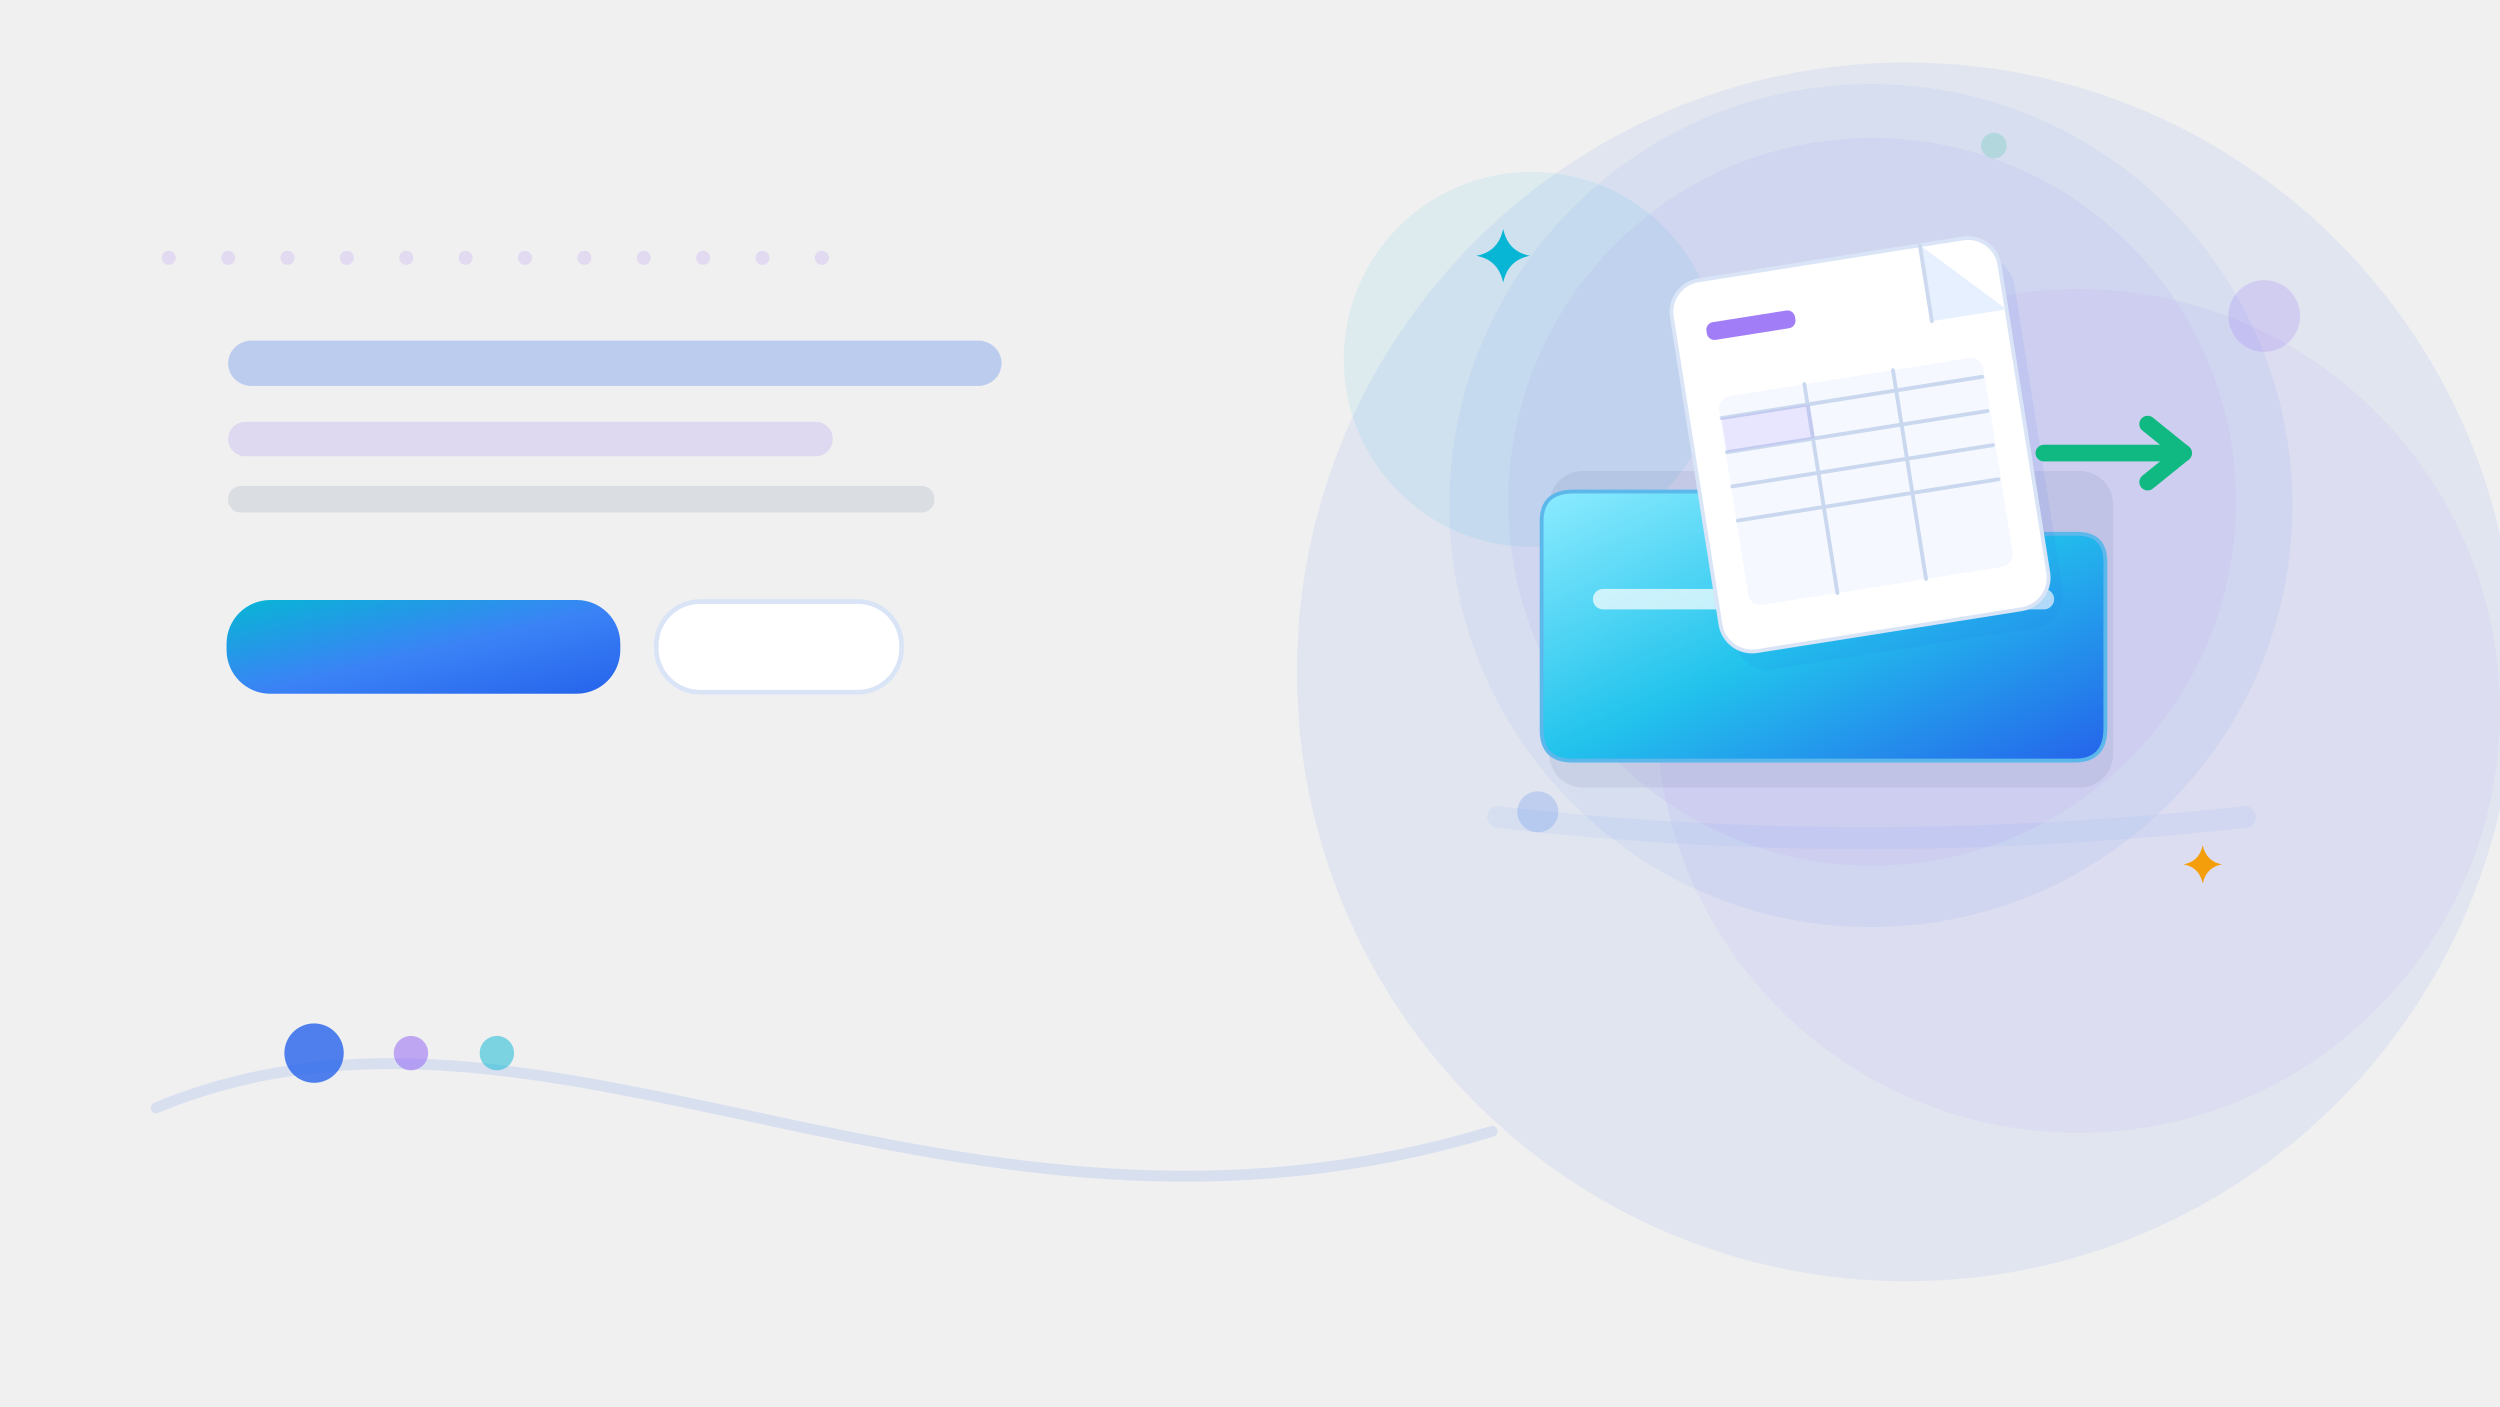
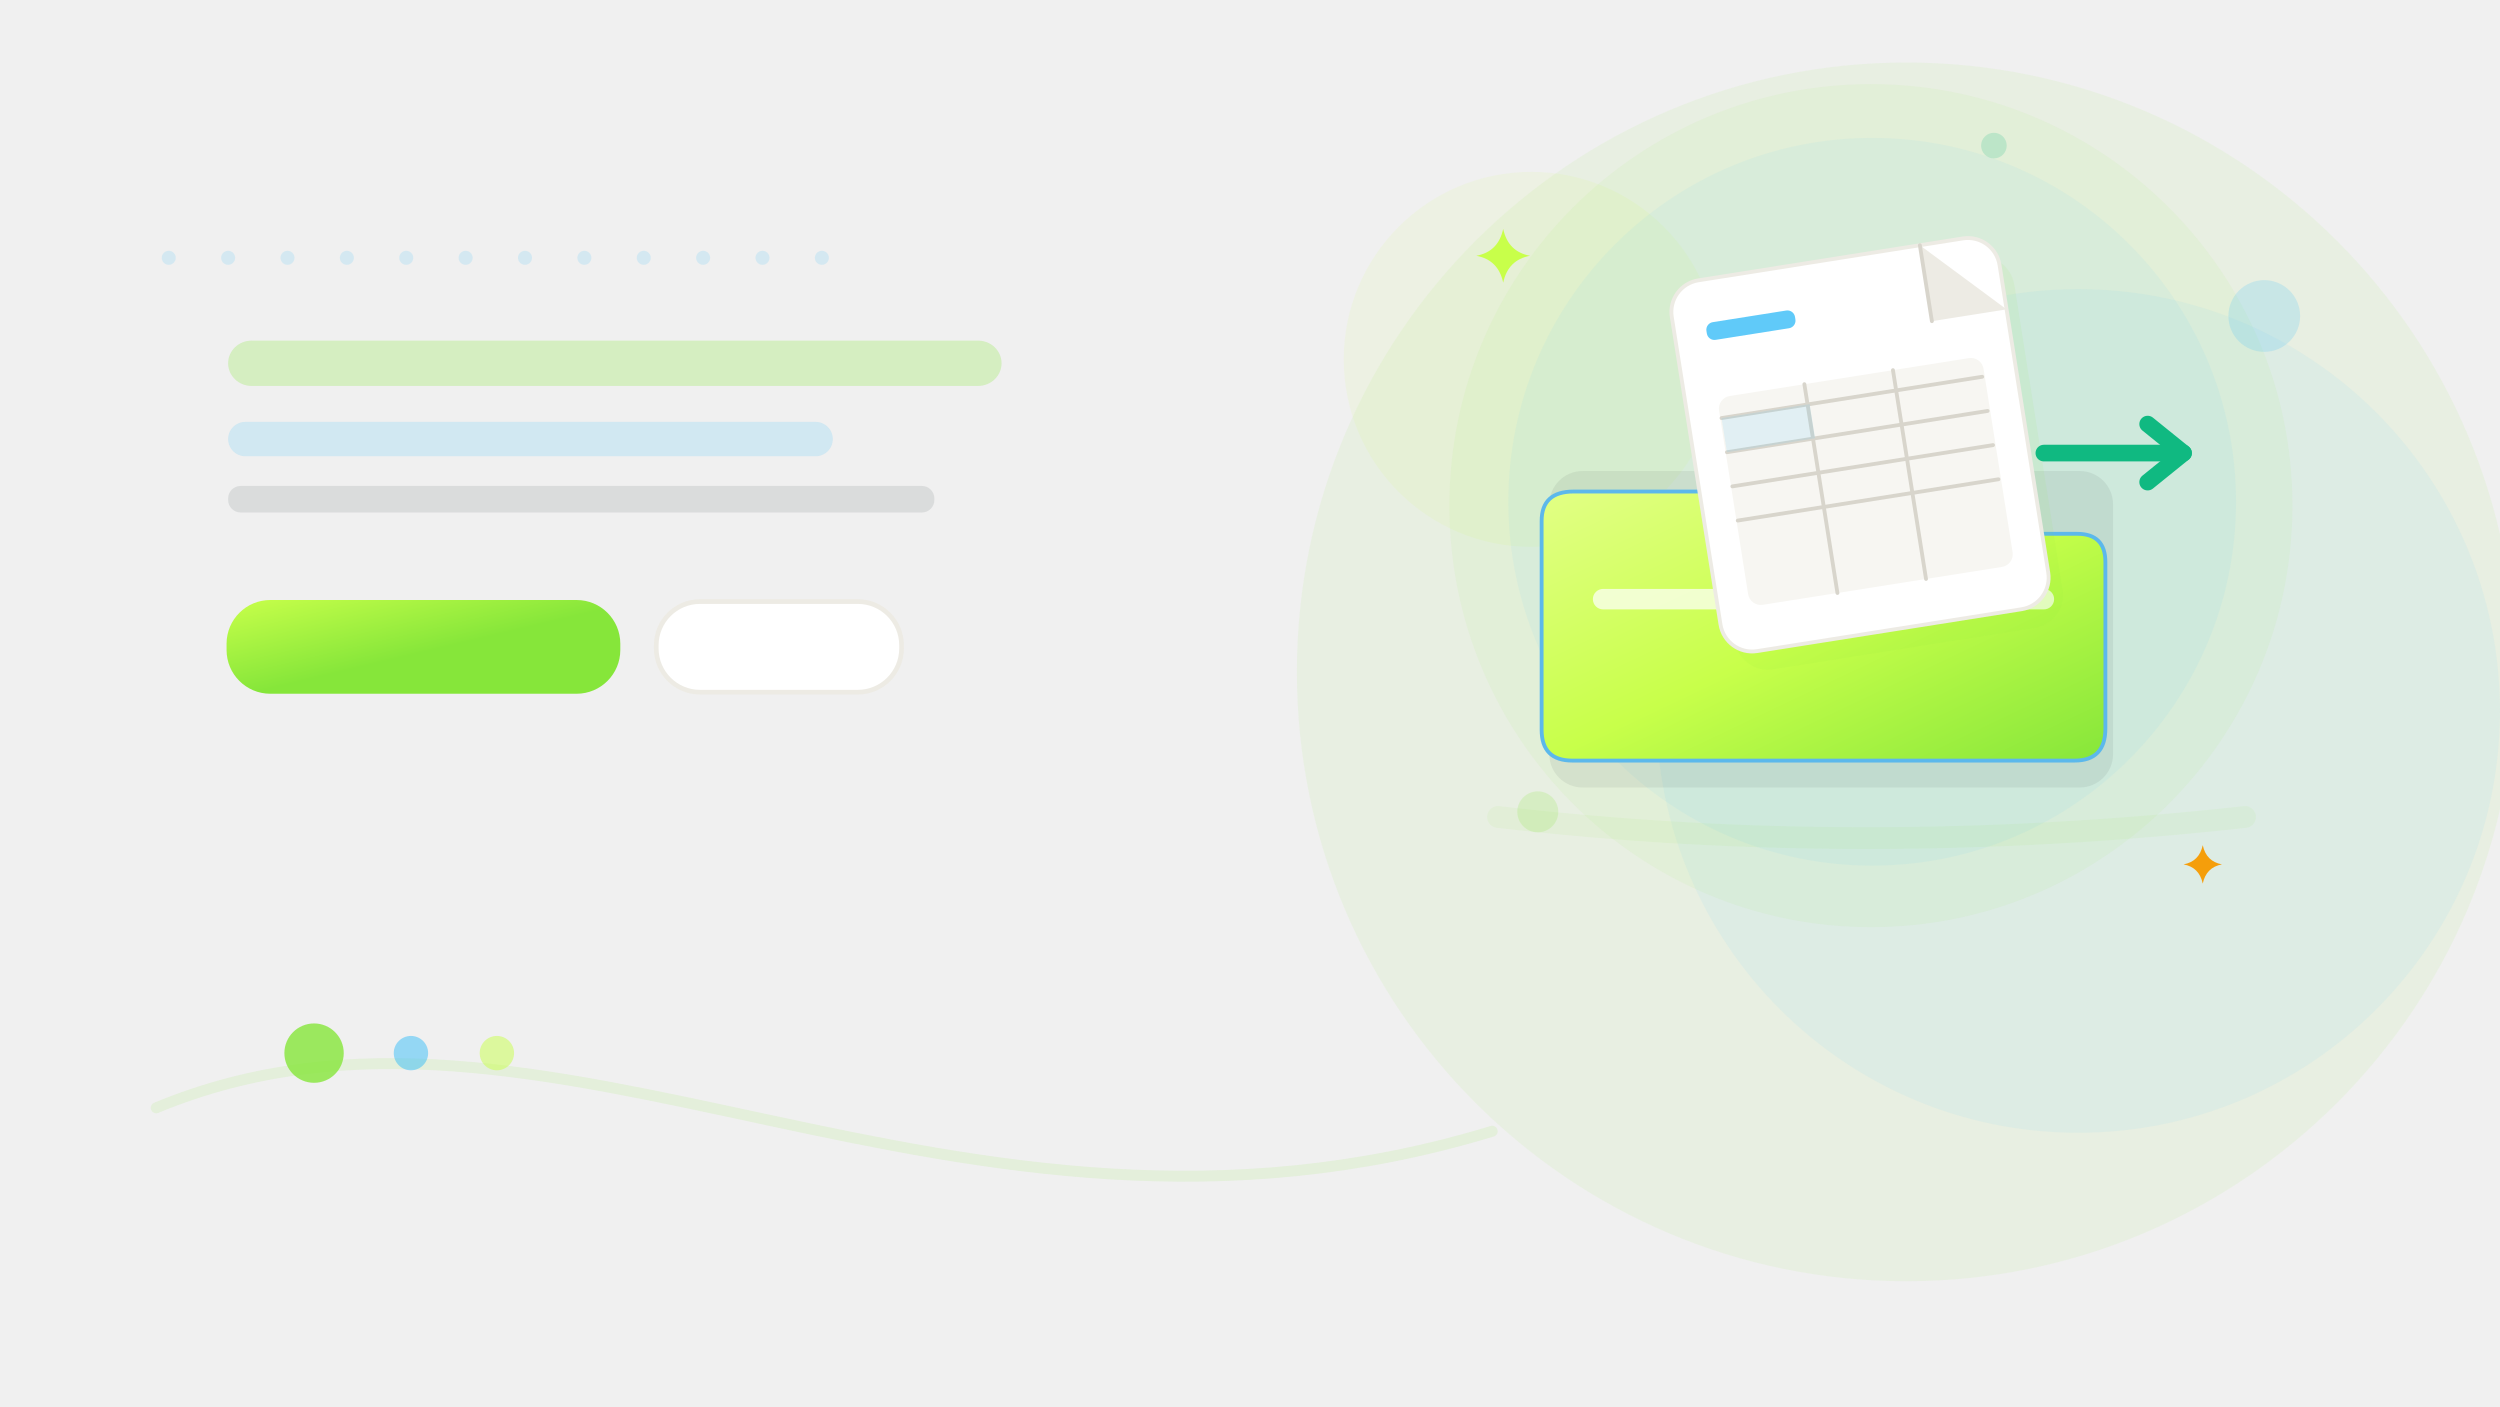
<svg xmlns="http://www.w3.org/2000/svg" width="1600" height="900" viewBox="0 0 1600 900" role="img" aria-label="Dytava: onboarding-import">
  <defs>
    <linearGradient id="gradBlue" x1="0" y1="0" x2="1" y2="1">
-       <stop offset="0" stop-color="#06B6D4" />
-       <stop offset=".53" stop-color="#3B82F6" />
-       <stop offset="1" stop-color="#2563EB" />
+       <stop offset="0" stop-color="#C8FF4A" />
+       <stop offset=".53" stop-color="#86E63A" />
+       <stop offset="1" stop-color="#86E63A" />
    </linearGradient>
    <linearGradient id="gradPurple" x1="0" y1="0" x2="1" y2="1">
-       <stop offset="0" stop-color="#A78BFA" />
-       <stop offset="1" stop-color="#7C3AED" />
+       <stop offset="0" stop-color="#BAE6FD" />
+       <stop offset="1" stop-color="#38BDF8" />
    </linearGradient>
    <linearGradient id="gradCyan" x1="0" y1="0" x2="1" y2="1">
-       <stop offset="0" stop-color="#8CEBFF" />
-       <stop offset=".5" stop-color="#22C3EC" />
-       <stop offset="1" stop-color="#2563EB" />
+       <stop offset="0" stop-color="#E2FF85" />
+       <stop offset=".5" stop-color="#C8FF4A" />
+       <stop offset="1" stop-color="#86E63A" />
    </linearGradient>
    <linearGradient id="gradWhite" x1="0" y1="0" x2="1" y2="1">
      <stop offset="0" stop-color="#FFFFFF" />
-       <stop offset="1" stop-color="#EEF5FF" />
+       <stop offset="1" stop-color="#EDEBE4" />
    </linearGradient>
  </defs>
-   <circle cx="1220" cy="430" r="390" fill="#2563EB" opacity="0.075" stroke="none" stroke-width="0" />
-   <circle cx="1330" cy="455" r="270" fill="#8B5CF6" opacity="0.06" stroke="none" stroke-width="0" />
-   <circle cx="980" cy="230" r="120" fill="#06B6D4" opacity="0.08" stroke="none" stroke-width="0" />
-   <path d="M100 709C350 605 610 829 955 724" fill="none" stroke="#2563EB" stroke-width="7" stroke-linecap="round" stroke-linejoin="round" opacity="0.12" />
-   <circle cx="108" cy="165" r="4.5" fill="#8B5CF6" opacity="0.15" stroke="none" stroke-width="0" />
-   <circle cx="146" cy="165" r="4.5" fill="#8B5CF6" opacity="0.15" stroke="none" stroke-width="0" />
-   <circle cx="184" cy="165" r="4.5" fill="#8B5CF6" opacity="0.15" stroke="none" stroke-width="0" />
-   <circle cx="222" cy="165" r="4.5" fill="#8B5CF6" opacity="0.15" stroke="none" stroke-width="0" />
-   <circle cx="260" cy="165" r="4.5" fill="#8B5CF6" opacity="0.15" stroke="none" stroke-width="0" />
-   <circle cx="298" cy="165" r="4.5" fill="#8B5CF6" opacity="0.15" stroke="none" stroke-width="0" />
-   <circle cx="336" cy="165" r="4.5" fill="#8B5CF6" opacity="0.15" stroke="none" stroke-width="0" />
-   <circle cx="374" cy="165" r="4.5" fill="#8B5CF6" opacity="0.15" stroke="none" stroke-width="0" />
-   <circle cx="412" cy="165" r="4.5" fill="#8B5CF6" opacity="0.15" stroke="none" stroke-width="0" />
-   <circle cx="450" cy="165" r="4.5" fill="#8B5CF6" opacity="0.15" stroke="none" stroke-width="0" />
-   <circle cx="488" cy="165" r="4.5" fill="#8B5CF6" opacity="0.15" stroke="none" stroke-width="0" />
-   <circle cx="526" cy="165" r="4.5" fill="#8B5CF6" opacity="0.15" stroke="none" stroke-width="0" />
-   <rect x="146" y="218" width="495" height="29" rx="15" fill="#2563EB" stroke="none" stroke-width="0" opacity="0.26" />
-   <rect x="146" y="270" width="387" height="22" rx="11" fill="#8B5CF6" stroke="none" stroke-width="0" opacity="0.17" />
-   <rect x="146" y="311" width="452" height="17" rx="8" fill="#5E7095" stroke="none" stroke-width="0" opacity="0.15" />
+   <circle cx="1220" cy="430" r="390" fill="#86E63A" opacity="0.075" stroke="none" stroke-width="0" />
+   <circle cx="1330" cy="455" r="270" fill="#38BDF8" opacity="0.06" stroke="none" stroke-width="0" />
+   <circle cx="980" cy="230" r="120" fill="#C8FF4A" opacity="0.08" stroke="none" stroke-width="0" />
+   <path d="M100 709C350 605 610 829 955 724" fill="none" stroke="#86E63A" stroke-width="7" stroke-linecap="round" stroke-linejoin="round" opacity="0.12" />
+   <circle cx="108" cy="165" r="4.5" fill="#38BDF8" opacity="0.15" stroke="none" stroke-width="0" />
+   <circle cx="146" cy="165" r="4.5" fill="#38BDF8" opacity="0.15" stroke="none" stroke-width="0" />
+   <circle cx="184" cy="165" r="4.5" fill="#38BDF8" opacity="0.15" stroke="none" stroke-width="0" />
+   <circle cx="222" cy="165" r="4.5" fill="#38BDF8" opacity="0.15" stroke="none" stroke-width="0" />
+   <circle cx="260" cy="165" r="4.5" fill="#38BDF8" opacity="0.15" stroke="none" stroke-width="0" />
+   <circle cx="298" cy="165" r="4.5" fill="#38BDF8" opacity="0.15" stroke="none" stroke-width="0" />
+   <circle cx="336" cy="165" r="4.5" fill="#38BDF8" opacity="0.15" stroke="none" stroke-width="0" />
+   <circle cx="374" cy="165" r="4.5" fill="#38BDF8" opacity="0.15" stroke="none" stroke-width="0" />
+   <circle cx="412" cy="165" r="4.5" fill="#38BDF8" opacity="0.15" stroke="none" stroke-width="0" />
+   <circle cx="450" cy="165" r="4.5" fill="#38BDF8" opacity="0.15" stroke="none" stroke-width="0" />
+   <circle cx="488" cy="165" r="4.5" fill="#38BDF8" opacity="0.15" stroke="none" stroke-width="0" />
+   <circle cx="526" cy="165" r="4.5" fill="#38BDF8" opacity="0.15" stroke="none" stroke-width="0" />
+   <rect x="146" y="218" width="495" height="29" rx="15" fill="#86E63A" stroke="none" stroke-width="0" opacity="0.26" />
+   <rect x="146" y="270" width="387" height="22" rx="11" fill="#38BDF8" stroke="none" stroke-width="0" opacity="0.17" />
+   <rect x="146" y="311" width="452" height="17" rx="8" fill="#5F6B6D" stroke="none" stroke-width="0" opacity="0.15" />
  <rect x="145" y="384" width="252" height="60" rx="28" fill="url(#gradBlue)" stroke="none" stroke-width="0" opacity="1" />
-   <rect x="420" y="385" width="157" height="58" rx="28" fill="#FFFFFF" stroke="#D9E4F6" stroke-width="3" opacity="1" />
-   <circle cx="201" cy="674" r="19" fill="#2563EB" opacity="0.8" stroke="none" stroke-width="0" />
-   <circle cx="263" cy="674" r="11" fill="#8B5CF6" opacity="0.5" stroke="none" stroke-width="0" />
-   <circle cx="318" cy="674" r="11" fill="#06B6D4" opacity="0.5" stroke="none" stroke-width="0" />
+   <rect x="420" y="385" width="157" height="58" rx="28" fill="#FFFFFF" stroke="#EDEBE4" stroke-width="3" opacity="1" />
+   <circle cx="201" cy="674" r="19" fill="#86E63A" opacity="0.8" stroke="none" stroke-width="0" />
+   <circle cx="263" cy="674" r="11" fill="#38BDF8" opacity="0.5" stroke="none" stroke-width="0" />
+   <circle cx="318" cy="674" r="11" fill="#C8FF4A" opacity="0.5" stroke="none" stroke-width="0" />
  <g transform="translate(780 -70) scale(.82)">
-     <circle cx="509" cy="480" r="329" fill="#2563EB" opacity="0.06" stroke="none" stroke-width="0" />
-     <circle cx="510" cy="477" r="284" fill="#8B5CF6" opacity="0.06" stroke="none" stroke-width="0" />
-     <path d="M218 723Q501 756 801 723" fill="none" stroke="#3B82F6" stroke-width="17" stroke-linecap="round" stroke-linejoin="round" opacity="0.07" />
-     <path d="M222 264 Q225.78 281.85 243 285 Q225.78 288.15 222 306 Q218.22 288.15 201 285 Q218.22 281.85 222 264Z" fill="#06B6D4" stroke="none" stroke-width="0" stroke-linecap="round" stroke-linejoin="round" opacity="1" />
-     <circle cx="816" cy="332" r="28" fill="#8B5CF6" opacity="0.18" stroke="none" stroke-width="0" />
+     <circle cx="509" cy="480" r="329" fill="#86E63A" opacity="0.06" stroke="none" stroke-width="0" />
+     <circle cx="510" cy="477" r="284" fill="#38BDF8" opacity="0.06" stroke="none" stroke-width="0" />
+     <path d="M218 723Q501 756 801 723" fill="none" stroke="#86E63A" stroke-width="17" stroke-linecap="round" stroke-linejoin="round" opacity="0.07" />
+     <path d="M222 264 Q225.78 281.85 243 285 Q225.78 288.15 222 306 Q218.22 288.15 201 285 Q218.22 281.85 222 264Z" fill="#C8FF4A" stroke="none" stroke-width="0" stroke-linecap="round" stroke-linejoin="round" opacity="1" />
+     <circle cx="816" cy="332" r="28" fill="#38BDF8" opacity="0.18" stroke="none" stroke-width="0" />
    <path d="M768 745 Q770.7 757.75 783 760 Q770.7 762.25 768 775 Q765.3 762.25 753 760 Q765.3 757.75 768 745Z" fill="#F59E0B" stroke="none" stroke-width="0" stroke-linecap="round" stroke-linejoin="round" opacity="1" />
-     <circle cx="249" cy="719" r="16" fill="#2563EB" opacity="0.18" stroke="none" stroke-width="0" />
+     <circle cx="249" cy="719" r="16" fill="#86E63A" opacity="0.18" stroke="none" stroke-width="0" />
    <circle cx="605" cy="199" r="10" fill="#10B981" opacity="0.18" stroke="none" stroke-width="0" />
-     <rect x="258" y="453" width="440" height="247" rx="26" fill="#142253" stroke="none" stroke-width="0" opacity="0.07" />
+     <rect x="258" y="453" width="440" height="247" rx="26" fill="#0F1A1C" stroke="none" stroke-width="0" opacity="0.07" />
    <path d="M252 492Q252 469 277 469H375L417 502H670Q692 502 692 524V654Q692 679 668 679H276Q252 679 252 655Z" fill="url(#gradCyan)" stroke="#5CB8EB" stroke-width="3" stroke-linecap="round" stroke-linejoin="round" opacity="1" />
    <rect x="292" y="545" width="360" height="16" rx="8" fill="white" stroke="none" stroke-width="0" opacity="0.7" />
    <g>
      <g transform="rotate(-9 500.5 432.5)">
-         <rect x="380" y="302" width="259" height="293" rx="26" fill="#2563EB" stroke="none" stroke-width="0" opacity="0.075" />
-         <rect x="371" y="286" width="259" height="293" rx="25" fill="white" stroke="#D9E4F6" stroke-width="3" opacity="1" />
-         <path d="M571 286L630 346H571Z" fill="#E7F0FF" stroke="none" stroke-width="0" stroke-linecap="round" stroke-linejoin="round" opacity="1" />
-         <path d="M571 286 L571 346" stroke="#CCD9EE" stroke-width="3" stroke-linecap="round" opacity="1" fill="none" />
-         <rect x="396" y="320" width="70" height="14" rx="6" fill="#8B5CF6" stroke="none" stroke-width="0" opacity="0.8" />
-         <rect x="396" y="379" width="209" height="165" rx="10" fill="#F5F8FF" stroke="none" stroke-width="0" opacity="1" />
-         <path d="M397 395 L603 395" stroke="#CAD8EF" stroke-width="3" stroke-linecap="round" opacity="1" fill="none" />
-         <path d="M397 422 L603 422" stroke="#CAD8EF" stroke-width="3" stroke-linecap="round" opacity="1" fill="none" />
-         <path d="M397 449 L603 449" stroke="#CAD8EF" stroke-width="3" stroke-linecap="round" opacity="1" fill="none" />
-         <path d="M397 476 L603 476" stroke="#CAD8EF" stroke-width="3" stroke-linecap="round" opacity="1" fill="none" />
-         <path d="M465 379 L465 544" stroke="#CAD8EF" stroke-width="3" stroke-linecap="round" opacity="1" fill="none" />
-         <path d="M535 379 L535 544" stroke="#CAD8EF" stroke-width="3" stroke-linecap="round" opacity="1" fill="none" />
-         <rect x="397" y="395" width="69.667" height="27" rx="0" fill="#8B5CF6" stroke="none" stroke-width="0" opacity="0.12" />
+         <rect x="380" y="302" width="259" height="293" rx="26" fill="#86E63A" stroke="none" stroke-width="0" opacity="0.075" />
+         <rect x="371" y="286" width="259" height="293" rx="25" fill="white" stroke="#EDEBE4" stroke-width="3" opacity="1" />
+         <path d="M571 286L630 346H571Z" fill="#EDEBE4" stroke="none" stroke-width="0" stroke-linecap="round" stroke-linejoin="round" opacity="1" />
+         <path d="M571 286 L571 346" stroke="#D8D5CC" stroke-width="3" stroke-linecap="round" opacity="1" fill="none" />
+         <rect x="396" y="320" width="70" height="14" rx="6" fill="#38BDF8" stroke="none" stroke-width="0" opacity="0.8" />
+         <rect x="396" y="379" width="209" height="165" rx="10" fill="#F7F6F2" stroke="none" stroke-width="0" opacity="1" />
+         <path d="M397 395 L603 395" stroke="#D8D5CC" stroke-width="3" stroke-linecap="round" opacity="1" fill="none" />
+         <path d="M397 422 L603 422" stroke="#D8D5CC" stroke-width="3" stroke-linecap="round" opacity="1" fill="none" />
+         <path d="M397 449 L603 449" stroke="#D8D5CC" stroke-width="3" stroke-linecap="round" opacity="1" fill="none" />
+         <path d="M397 476 L603 476" stroke="#D8D5CC" stroke-width="3" stroke-linecap="round" opacity="1" fill="none" />
+         <path d="M465 379 L465 544" stroke="#D8D5CC" stroke-width="3" stroke-linecap="round" opacity="1" fill="none" />
+         <path d="M535 379 L535 544" stroke="#D8D5CC" stroke-width="3" stroke-linecap="round" opacity="1" fill="none" />
+         <rect x="397" y="395" width="69.667" height="27" rx="0" fill="#38BDF8" stroke="none" stroke-width="0" opacity="0.12" />
      </g>
    </g>
    <path d="M644 439 L753 439" stroke="#10B981" stroke-width="13" stroke-linecap="round" opacity="1" fill="none" />
    <path d="M725.007 461.637L753 439L725.007 416.363" fill="none" stroke="#10B981" stroke-width="13" stroke-linecap="round" stroke-linejoin="round" opacity="1" />
  </g>
</svg>
